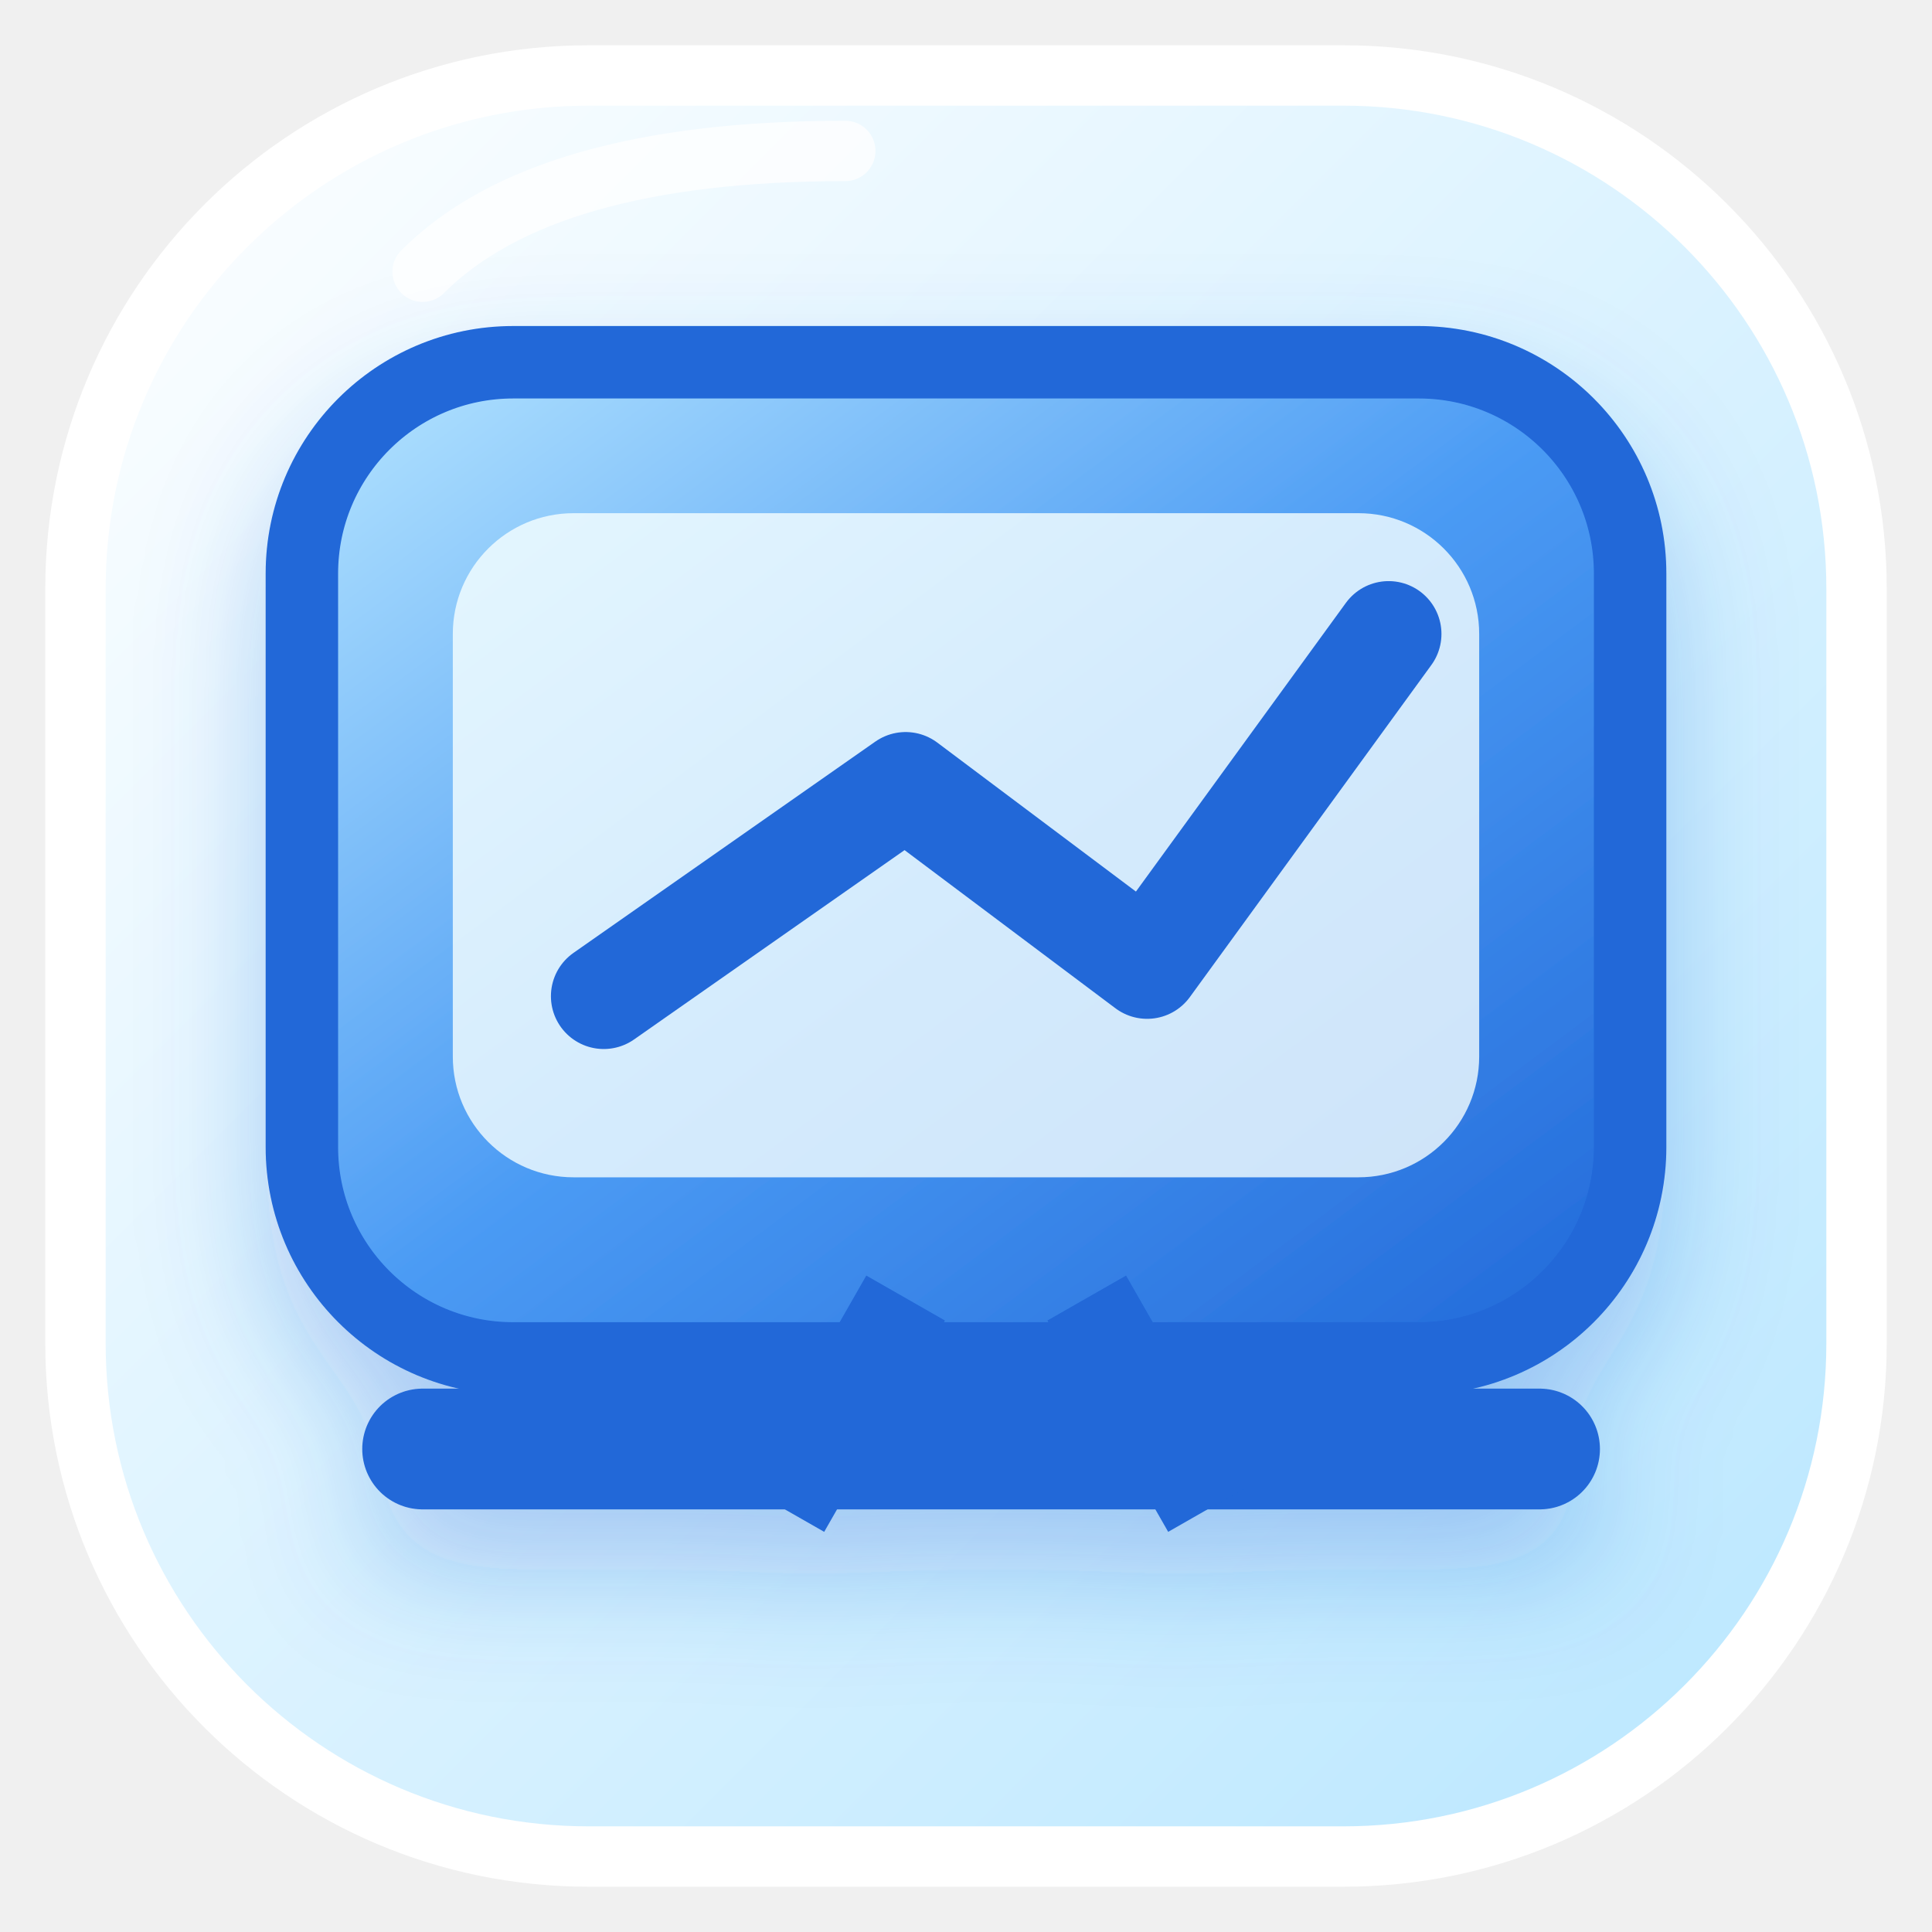
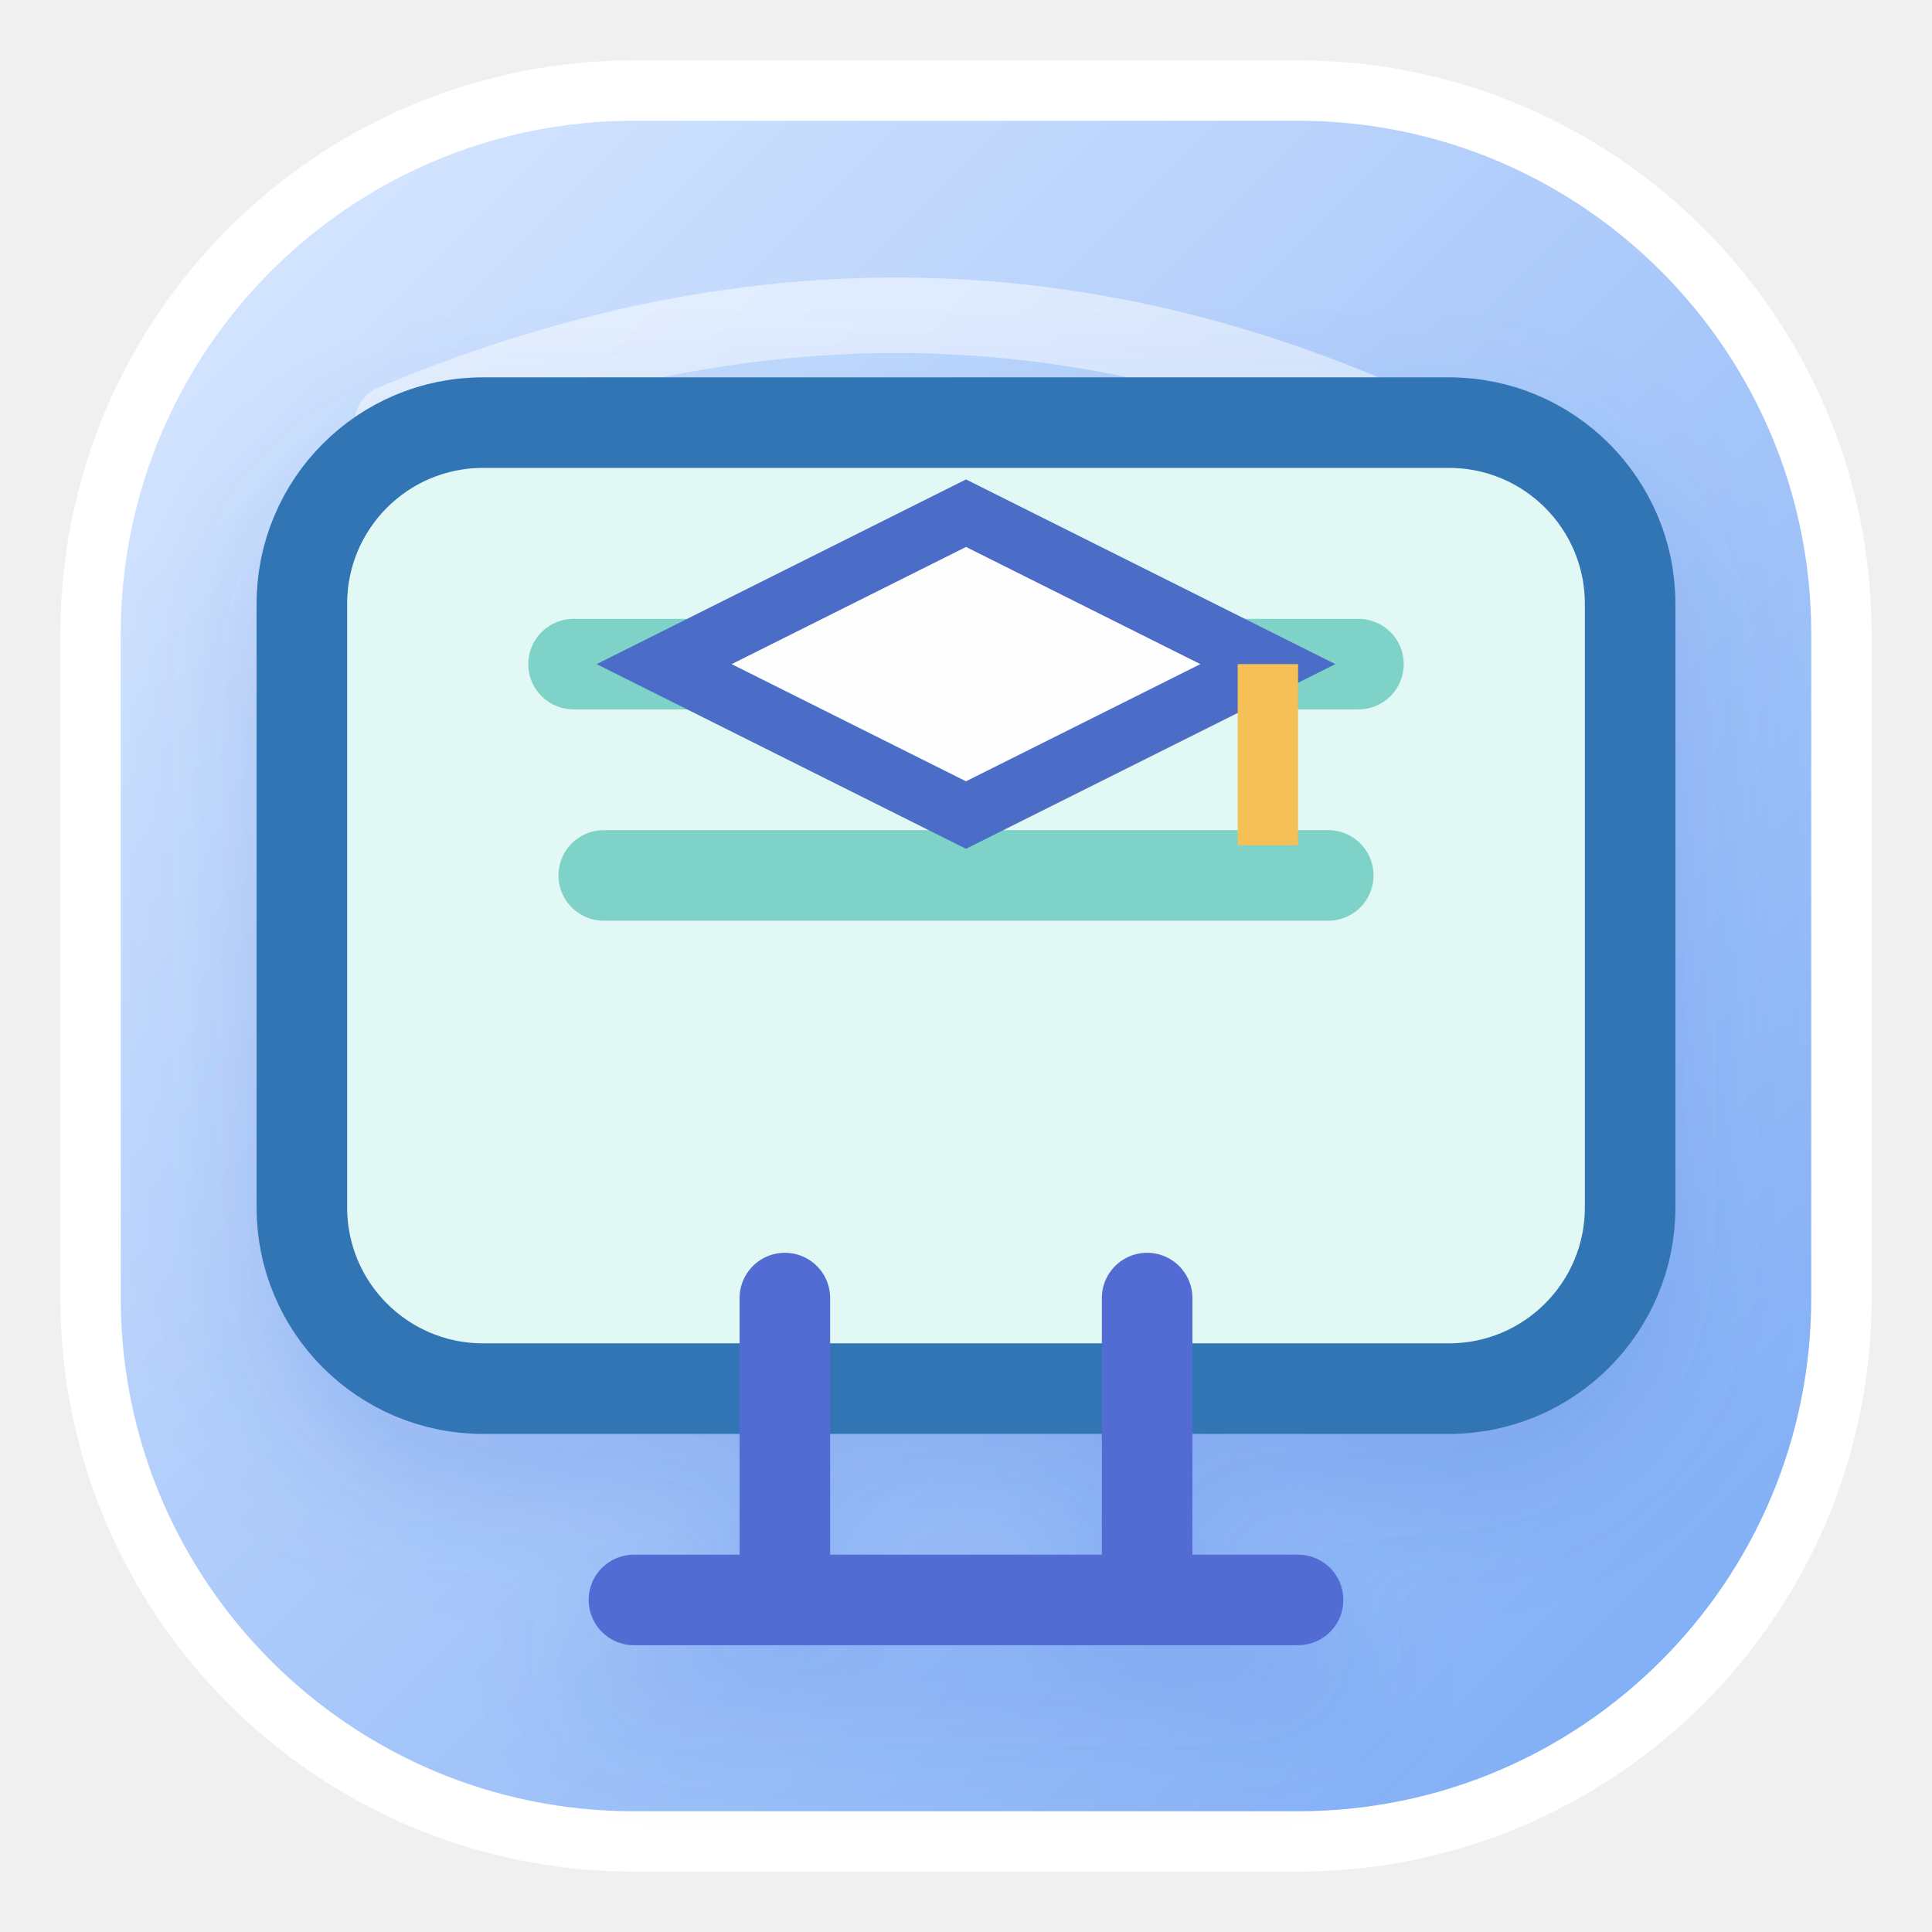
- <svg xmlns="http://www.w3.org/2000/svg" viewBox="0 0 64 64" role="img" aria-label="classroom">
+ <svg xmlns="http://www.w3.org/2000/svg" viewBox="0 0 64 64" width="64" height="64" role="img" aria-label="classroom">
  <defs>
-     <linearGradient id="bg" x1="0" y1="0" x2="1" y2="1">
-       <stop stop-color="#fff" />
-       <stop offset="1" stop-color="#b7e6ff" />
+     <linearGradient id="g" x1="0" y1="0" x2="1" y2="1">
+       <stop stop-color="#dceaff" />
+       <stop offset="1" stop-color="#79a9f5" />
    </linearGradient>
-     <linearGradient id="fill" x1="0" y1="0" x2="1" y2="1">
-       <stop stop-color="#b7e6ff" />
-       <stop offset=".5" stop-color="#4b9bf4" />
-       <stop offset="1" stop-color="#2067d8" />
-     </linearGradient>
-     <filter id="shadow" x="-30%" y="-30%" width="170%" height="180%">
-       <feDropShadow dx="0" dy="2" stdDeviation="2" flood-color="#2067d8" flood-opacity=".28" />
+     <filter id="s" x="-30%" y="-30%" width="160%" height="170%">
+       <feDropShadow dx="0" dy="2" stdDeviation="2" flood-color="#3769d5" flood-opacity=".2" />
    </filter>
  </defs>
-   <rect x="2.5" y="2.5" width="59" height="59" rx="17" fill="url(#bg)" stroke="#fff" stroke-width="2" />
-   <g filter="url(#shadow)">
-     <rect x="10" y="12" width="44" height="33" rx="7" fill="url(#fill)" stroke="#2067d8" stroke-width="2.4" />
-     <rect x="15" y="17" width="34" height="22" rx="4" fill="#f6ffff" opacity=".8" />
-     <path d="M14 48H51" stroke="#2067d8" stroke-width="4" stroke-linecap="round" />
-     <path d="M20 33L30 26L38 32L46 21" fill="none" stroke="#2067d8" stroke-width="3.5" stroke-linecap="round" stroke-linejoin="round" />
-     <path d="M26 50L30 43M40 50L36 43" stroke="#2067d8" stroke-width="3" />
+   <rect x="3" y="3" width="58" height="58" rx="18" fill="url(#g)" stroke="#fff" stroke-width="2" />
+   <path d="M13 14Q32 6 50 16" fill="none" stroke="#fff" opacity=".5" stroke-width="2.5" stroke-linecap="round" />
+   <g filter="url(#s)">
+     <rect x="10" y="14" width="44" height="32" rx="6" fill="#e2f8f5" stroke="#3374b4" stroke-width="3" />
+     <path d="M19 22h26M20 29h24" stroke="#7fd2c8" stroke-width="3" stroke-linecap="round" />
+     <path d="M26 43v9M38 43v9M21 53h22" stroke="#536cd3" stroke-width="3" stroke-linecap="round" />
+     <path d="m32 17 10 5-10 5-10-5Z" fill="#fefeff" stroke="#4b6cc7" stroke-width="2" />
+     <path d="M42 22v6" stroke="#f5c157" stroke-width="2" />
  </g>
-   <path d="M14 9Q18 5 28 5" fill="none" stroke="#fff" stroke-opacity=".75" stroke-width="2" stroke-linecap="round" />
</svg>
